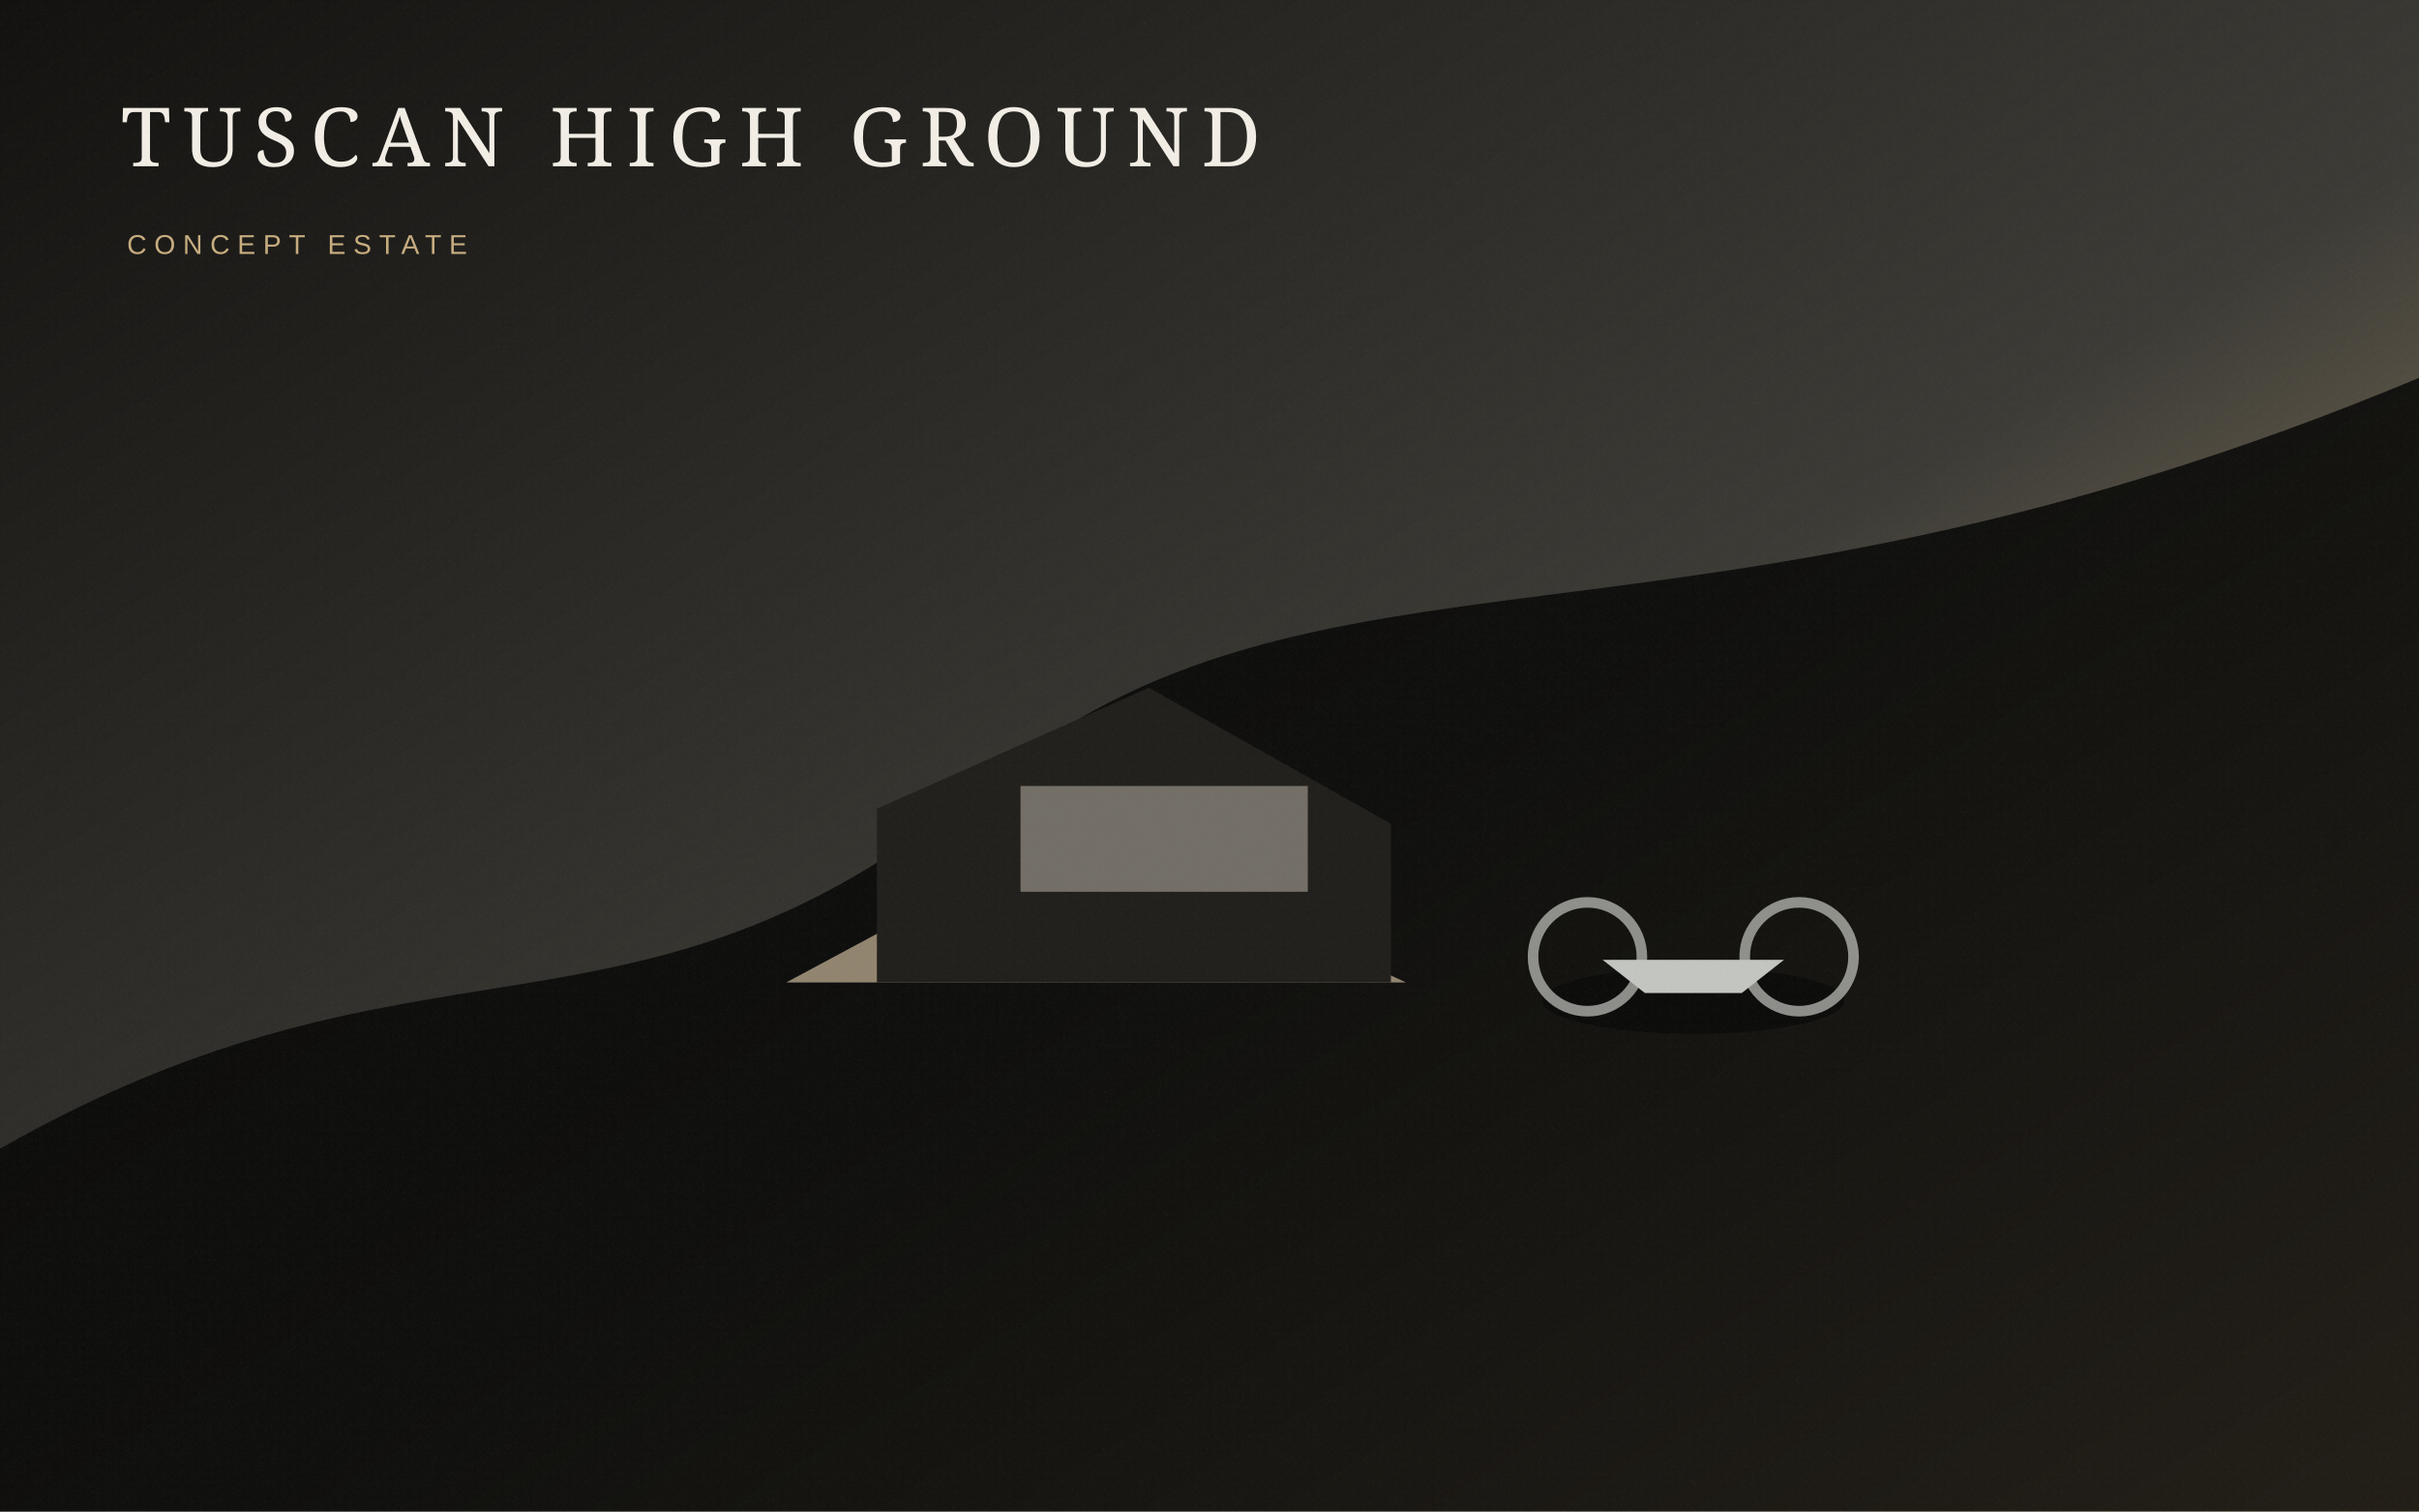
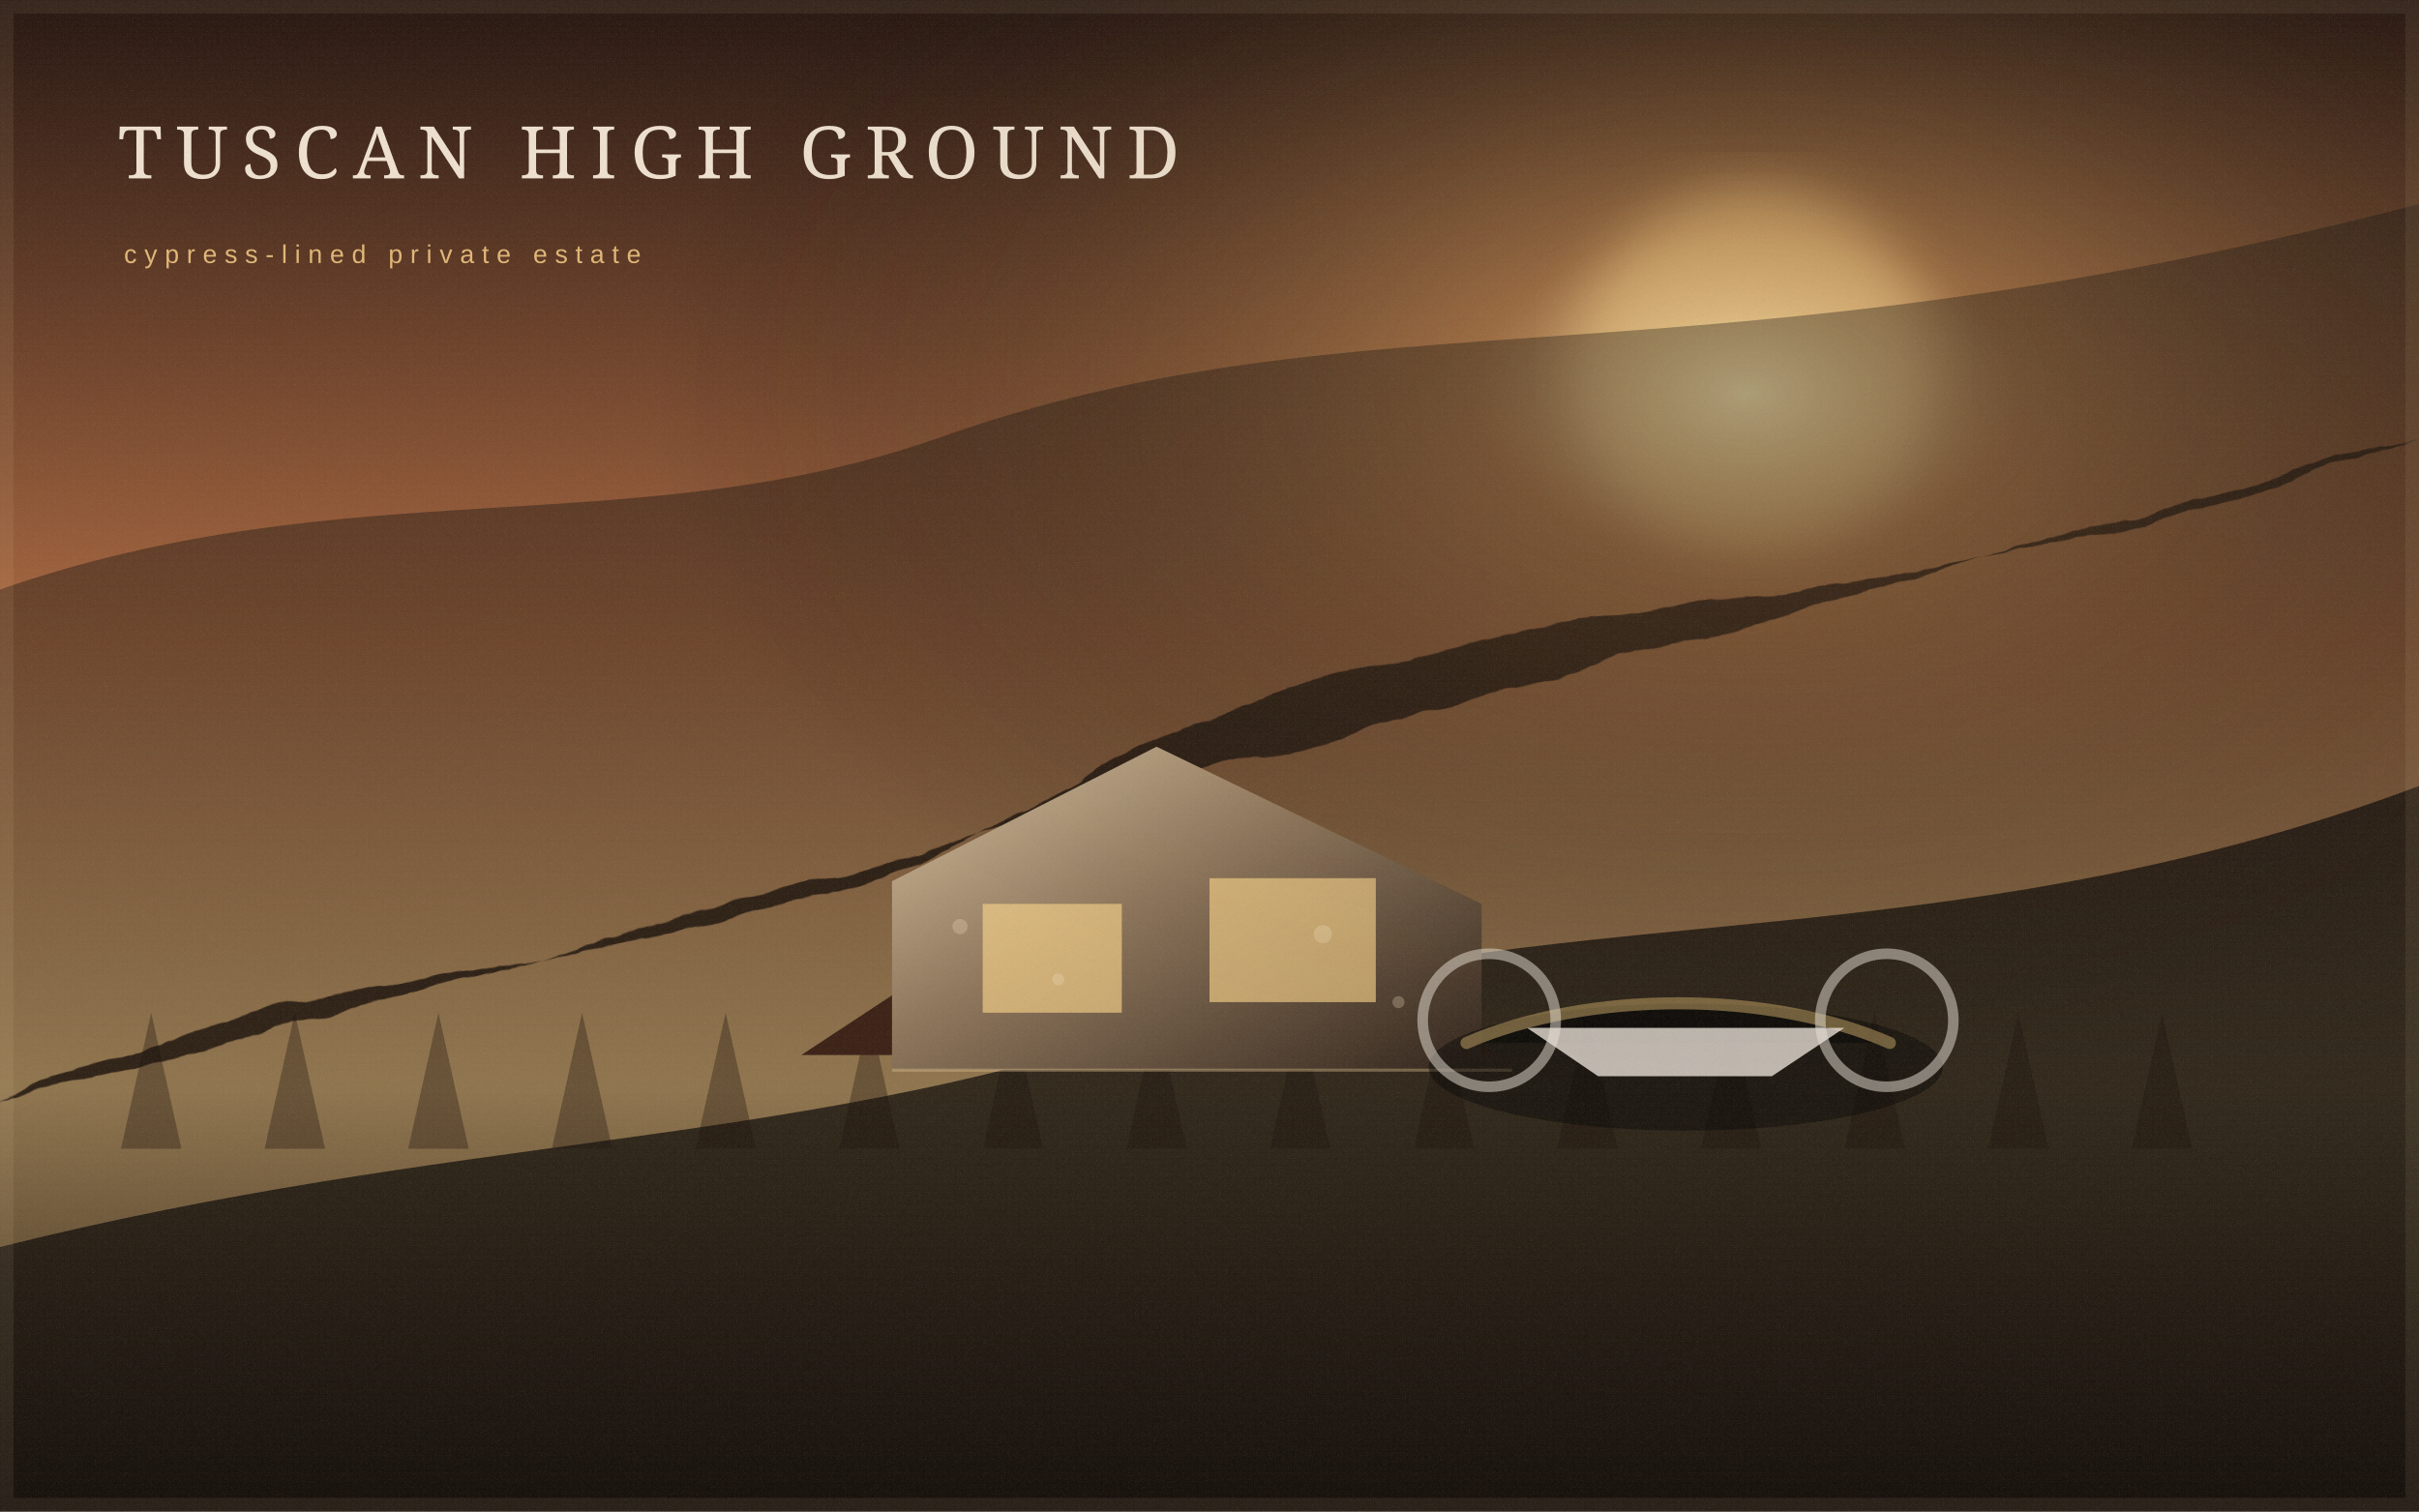
- <svg xmlns="http://www.w3.org/2000/svg" viewBox="0 0 1600 1000">
+ <svg xmlns="http://www.w3.org/2000/svg" viewBox="0 0 1600 1000" role="img" aria-label="TUSCAN HIGH GROUND">
  <defs>
-     <linearGradient id="g" x1="0" y1="0" x2="1" y2="1">
-       <stop stop-color="#11100e" />
-       <stop offset=".55" stop-color="#3b3a35" />
-       <stop offset="1" stop-color="#c8ad7f" />
+     <linearGradient id="sky" x1="0" y1="0" x2="0" y2="1">
+       <stop stop-color="#25150f" />
+       <stop offset=".42" stop-color="#a9673f" />
+       <stop offset=".72" stop-color="#e7bc7b" />
+       <stop offset="1" stop-color="#372012" />
    </linearGradient>
-     <filter id="n">
-       <feTurbulence baseFrequency=".7" numOctaves="2" stitchTiles="stitch" />
+     <radialGradient id="sun" cx="72%" cy="26%" r="45%">
+       <stop stop-color="#fff1bc" stop-opacity=".85" />
+       <stop offset=".25" stop-color="#d9a15e" stop-opacity=".38" />
+       <stop offset="1" stop-color="#000" stop-opacity="0" />
+     </radialGradient>
+     <linearGradient id="stone" x1="0" y1="0" x2="1" y2="1">
+       <stop stop-color="#d9c3a0" />
+       <stop offset=".45" stop-color="#8d7459" />
+       <stop offset="1" stop-color="#302319" />
+     </linearGradient>
+     <filter id="soft">
+       <feGaussianBlur stdDeviation="18" />
+     </filter>
+     <filter id="grain">
+       <feTurbulence baseFrequency=".9" numOctaves="4" seed="7" />
      <feColorMatrix type="saturate" values="0" />
      <feComponentTransfer>
-         <feFuncA type="table" tableValues="0 .18" />
+         <feFuncA type="table" tableValues="0 .16" />
      </feComponentTransfer>
    </filter>
+     <filter id="photo">
+       <feTurbulence type="fractalNoise" baseFrequency=".015" numOctaves="5" seed="12" />
+       <feDisplacementMap in="SourceGraphic" scale="10" />
+     </filter>
  </defs>
-   <rect fill="url(#g)" width="1600" height="1000" />
-   <path d="M0 760 C280 600 420 710 650 520 C870 338 1110 455 1600 250 L1600 1000 L0 1000Z" fill="#070706" opacity=".86" />
-   <path d="M520 650 L710 548 L930 650 Z" fill="#91856f" />
-   <path d="M580 650 V535 L760 455 L920 545 V650 Z" fill="#211f1b" />
-   <rect x="675" y="520" width="190" height="70" fill="#d8d0c3" opacity=".45" />
-   <ellipse cx="1120" cy="662" rx="100" ry="22" fill="#0b0b0a" />
-   <path d="M1060 635 h120 l-28 22 h-64z" fill="#c4c6c1" />
-   <circle cx="1050" cy="633" r="36" fill="none" stroke="#c4c6c1" stroke-width="7" opacity=".7" />
-   <circle cx="1190" cy="633" r="36" fill="none" stroke="#c4c6c1" stroke-width="7" opacity=".7" />
-   <text x="80" y="110" fill="#f3efe6" font-family="Georgia" font-size="54" letter-spacing="8">TUSCAN HIGH GROUND</text>
-   <text x="84" y="168" fill="#c8ad7f" font-family="Arial" font-size="18" letter-spacing="5">CONCEPT ESTATE</text>
-   <rect filter="url(#n)" width="1600" height="1000" opacity=".4" />
+   <rect width="1600" height="1000" fill="url(#sky)" />
+   <rect width="1600" height="1000" fill="url(#sun)" />
+   <circle cx="1160" cy="245" r="120" fill="#ffd98b" opacity=".42" filter="url(#soft)" />
+   <path d="M0 390 C230 310 420 360 620 290 C900 190 1120 260 1600 135 L1600 1000 L0 1000Z" fill="#17130f" opacity=".42" />
+   <path d="M0 730 C260 610 470 655 700 525 C980 365 1230 430 1600 290" fill="#24180f" opacity=".9" filter="url(#photo)" />
+   <path d="M0 825 C300 750 520 760 760 680 C1020 590 1280 640 1600 520 L1600 1000 L0 1000Z" fill="#0c0a07" opacity=".72" />
+   <g opacity=".34">
+     <path d="M80 760 l20 -90 l20 90z" fill="#191008" />
+     <path d="M175 760 l20 -90 l20 90z" fill="#191008" />
+     <path d="M270 760 l20 -90 l20 90z" fill="#191008" />
+     <path d="M365 760 l20 -90 l20 90z" fill="#191008" />
+     <path d="M460 760 l20 -90 l20 90z" fill="#191008" />
+     <path d="M555 760 l20 -90 l20 90z" fill="#191008" />
+     <path d="M650 760 l20 -90 l20 90z" fill="#191008" />
+     <path d="M745 760 l20 -90 l20 90z" fill="#191008" />
+     <path d="M840 760 l20 -90 l20 90z" fill="#191008" />
+     <path d="M935 760 l20 -90 l20 90z" fill="#191008" />
+     <path d="M1030 760 l20 -90 l20 90z" fill="#191008" />
+     <path d="M1125 760 l20 -90 l20 90z" fill="#191008" />
+     <path d="M1220 760 l20 -90 l20 90z" fill="#191008" />
+     <path d="M1315 760 l20 -90 l20 90z" fill="#191008" />
+     <path d="M1410 760 l20 -90 l20 90z" fill="#191008" />
+   </g>
+   <g transform="translate(0 8)">
+     <path d="M530 690 L735 555 L990 690 Z" fill="#3b2115" />
+     <path d="M590 700 V575 L765 486 L980 590 V700 Z" fill="url(#stone)" />
+     <path d="M650 662 h92 v-72 h-92z M800 655 h110 v-82 h-110z" fill="#ffd98b" opacity=".62" />
+     <path d="M590 700 H1000" stroke="#f1d19a" stroke-opacity=".35" stroke-width="2" />
+     <g fill="#f1ddbd" opacity=".28">
+       <circle cx="635" cy="605" r="5" />
+       <circle cx="700" cy="640" r="4" />
+       <circle cx="875" cy="610" r="6" />
+       <circle cx="925" cy="655" r="4" />
+     </g>
+   </g>
+   <ellipse cx="1115" cy="706" rx="170" ry="42" fill="#070604" opacity=".48" />
+   <path d="M970 690 C1050 655 1170 655 1250 690" stroke="#d9b66f" stroke-width="8" stroke-linecap="round" opacity=".45" />
+   <path d="M1010 680 h210 l-48 32 h-115z" fill="#efe7dc" opacity=".78" />
+   <circle cx="985" cy="675" r="44" fill="none" stroke="#efe7dc" stroke-width="7" opacity=".5" />
+   <circle cx="1248" cy="675" r="44" fill="none" stroke="#efe7dc" stroke-width="7" opacity=".5" />
+   <text x="78" y="118" fill="#fff2df" font-family="Georgia,serif" font-size="48" letter-spacing="9" opacity=".92">TUSCAN HIGH GROUND</text>
+   <text x="82" y="174" fill="#f5c982" font-family="Arial,sans-serif" font-size="17" letter-spacing="5" opacity=".88">cypress-lined private estate</text>
+   <rect width="1600" height="1000" fill="url(#sun)" opacity=".25" />
+   <rect width="1600" height="1000" filter="url(#grain)" opacity=".75" />
+   <rect width="1600" height="1000" fill="none" stroke="#f2d6a6" stroke-opacity=".08" stroke-width="18" />
</svg>
